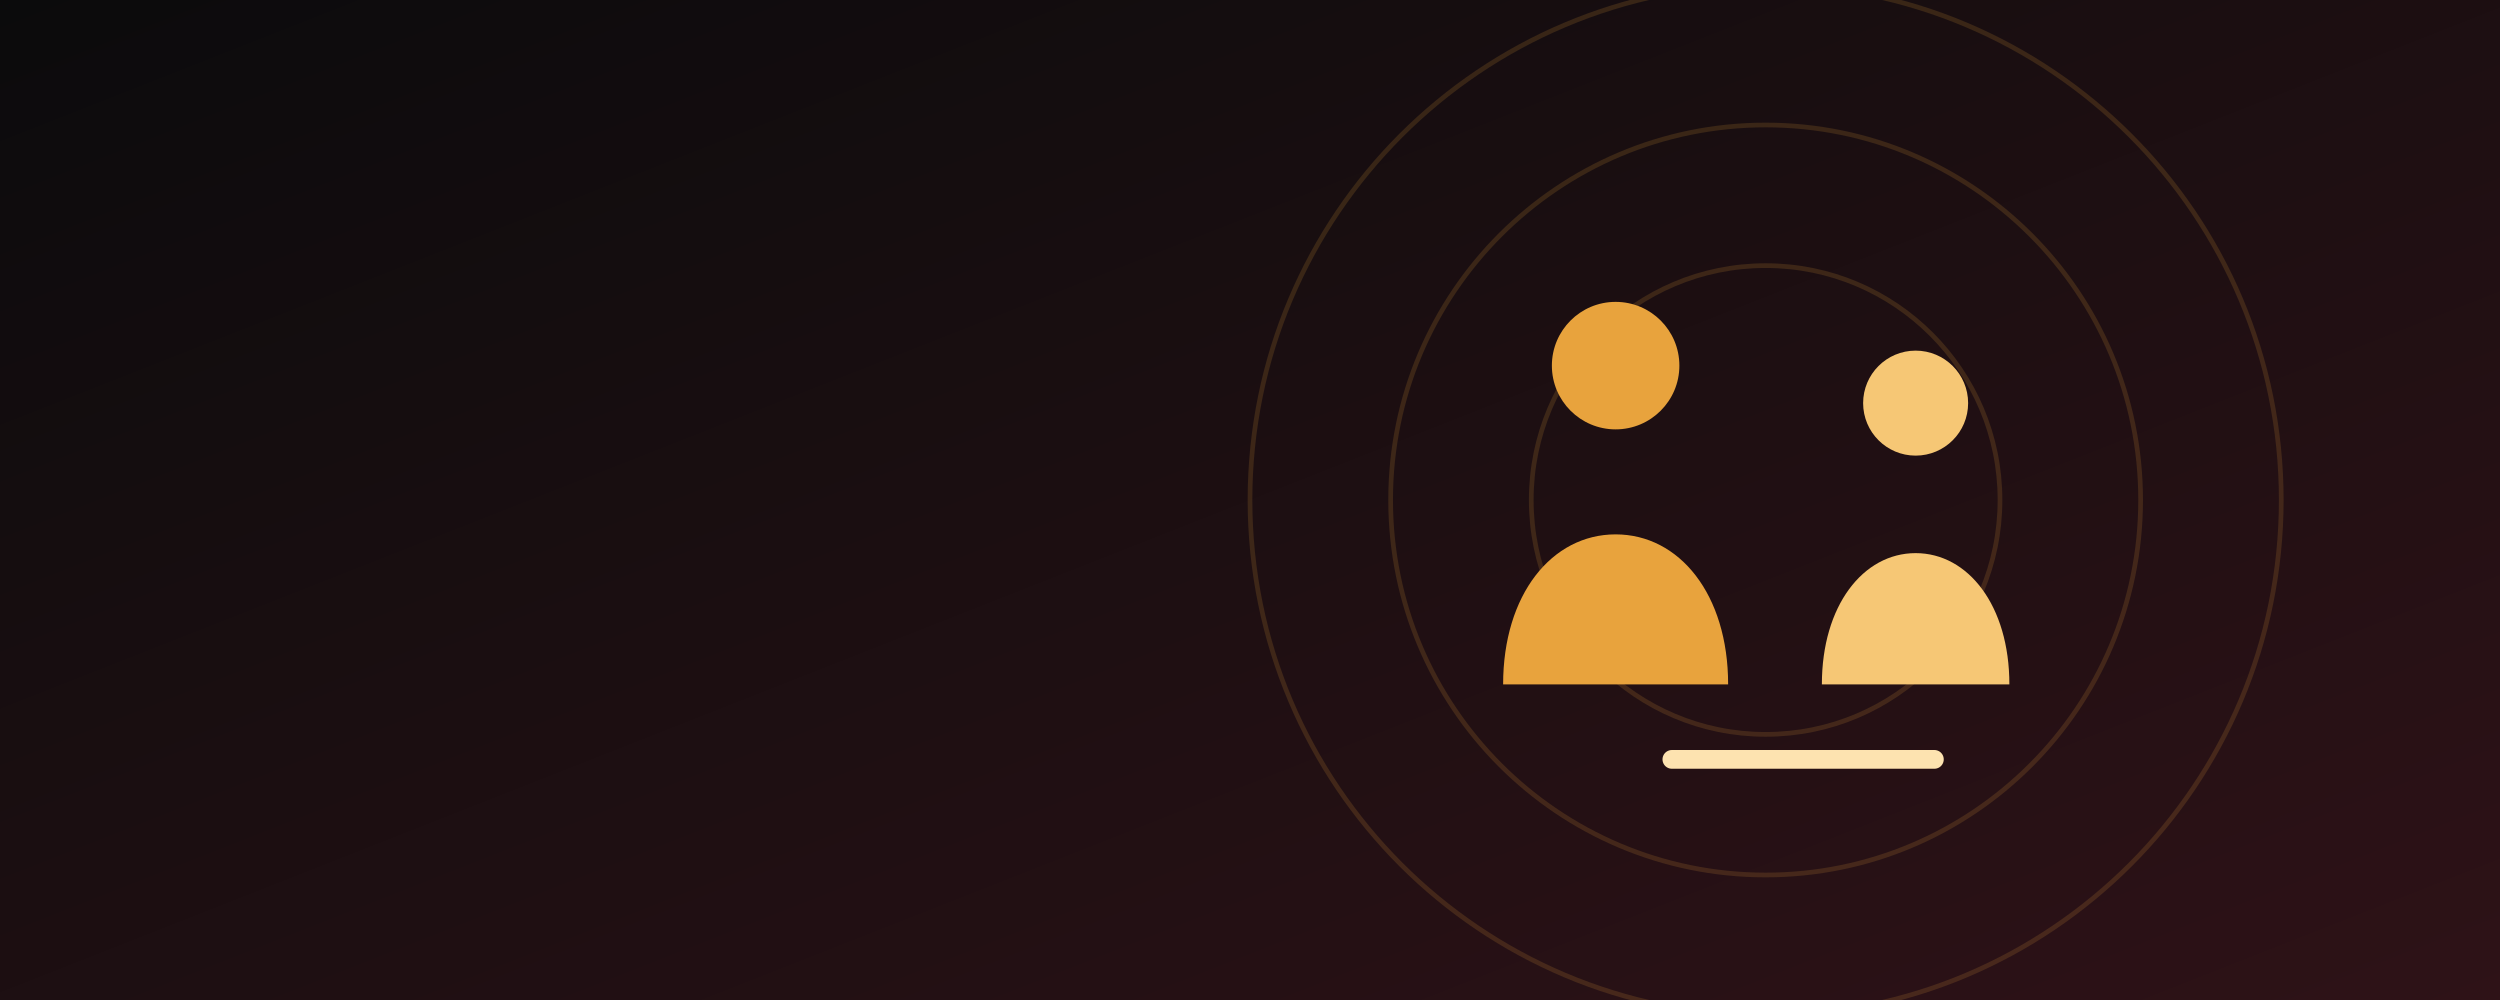
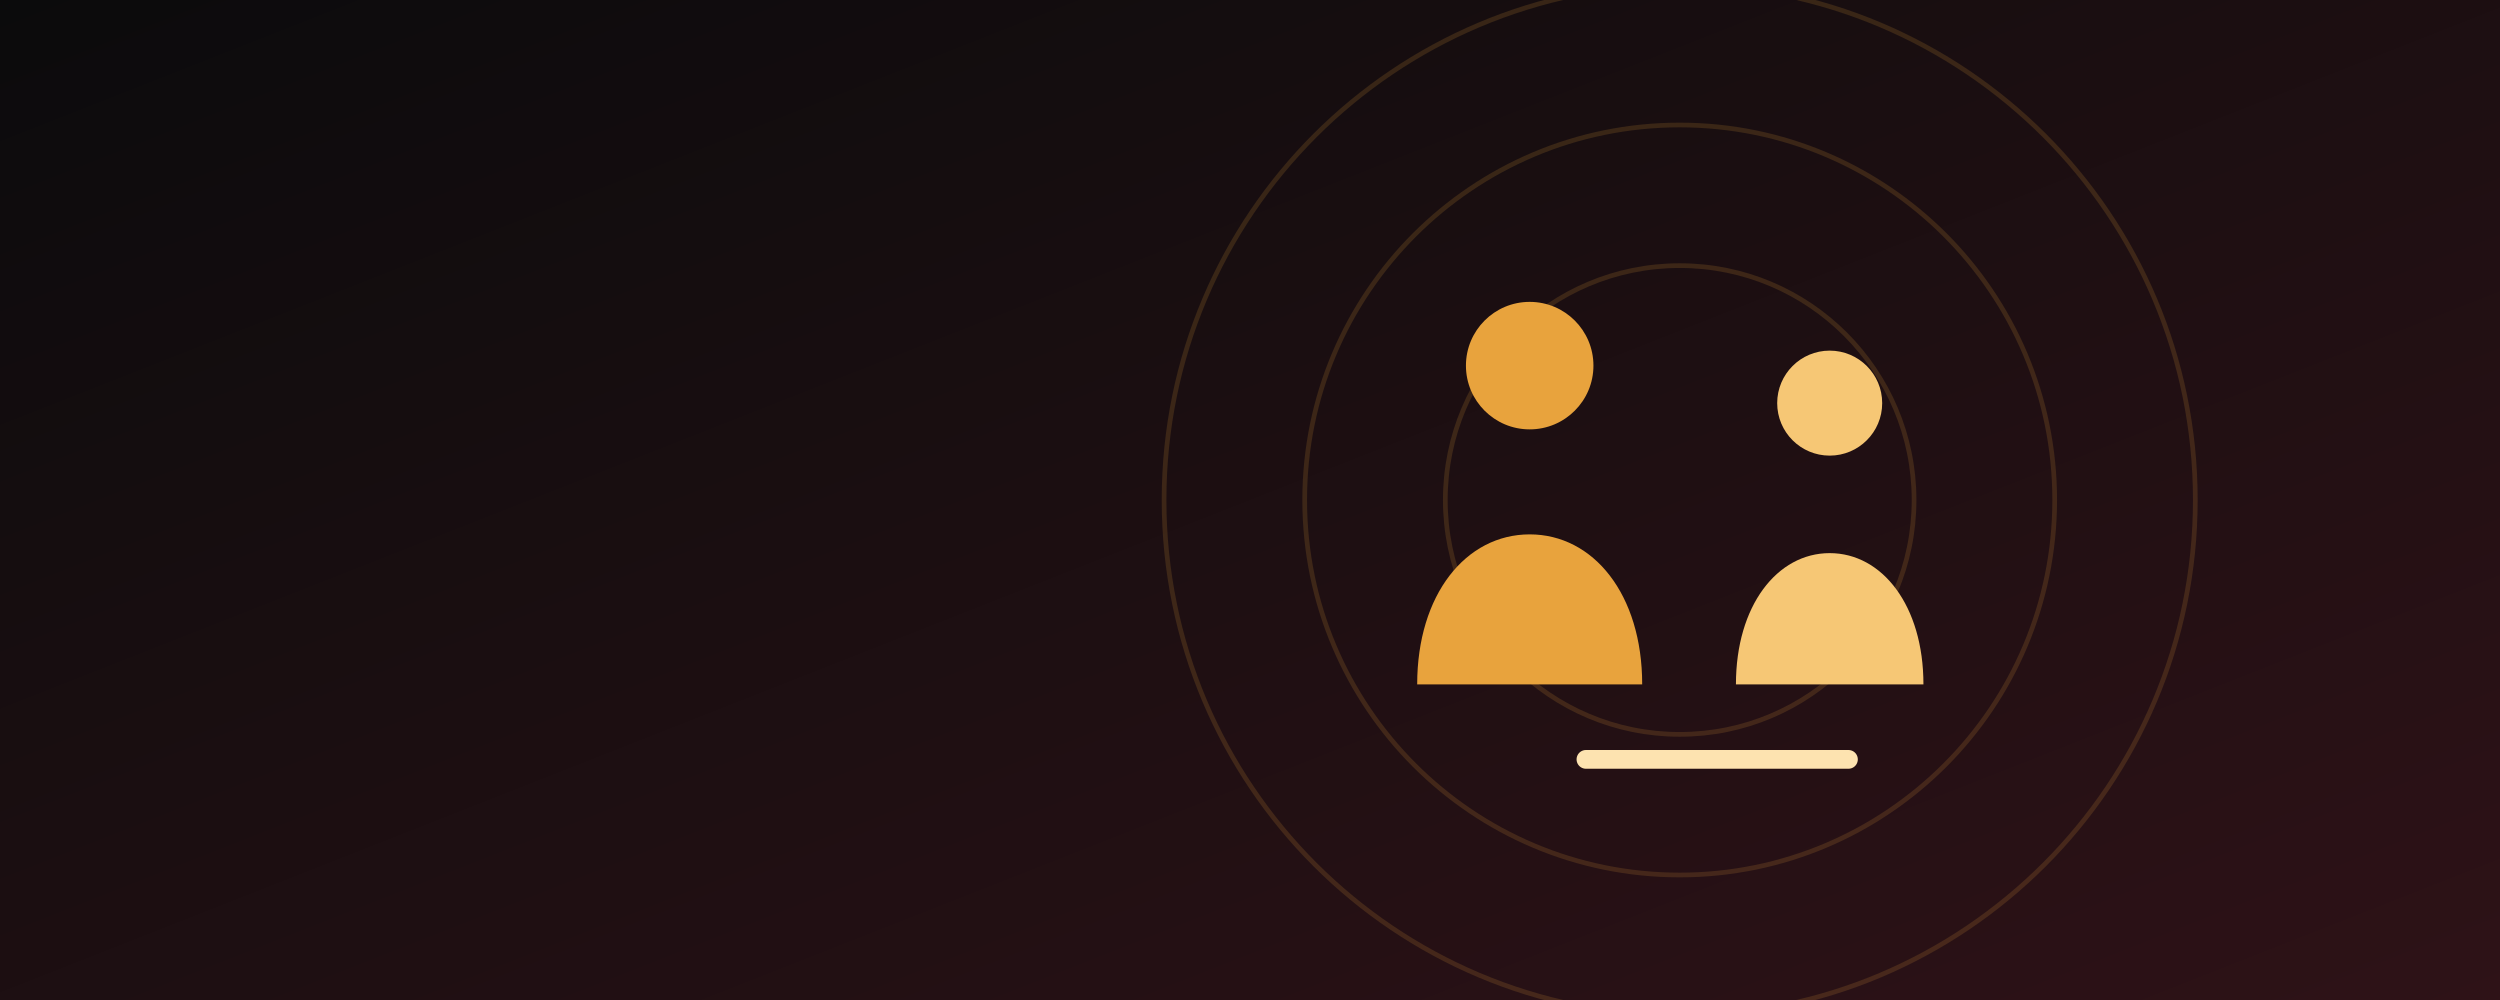
<svg xmlns="http://www.w3.org/2000/svg" viewBox="0 0 1600 640" preserveAspectRatio="xMidYMid slice" aria-hidden="true">
  <defs>
    <linearGradient id="g" x1="0" y1="0" x2="1" y2="1">
      <stop offset="0" stop-color="#0b0b0c" />
      <stop offset="1" stop-color="#2e1217" />
    </linearGradient>
  </defs>
  <rect width="1600" height="640" fill="url(#g)" />
  <g fill="none" stroke="#e8a33d" stroke-opacity=".16" stroke-width="3">
-     <circle cx="1130" cy="320" r="330" />
-     <circle cx="1130" cy="320" r="240" />
-     <circle cx="1130" cy="320" r="150" />
+     <circle cx="1075" cy="320" r="330" />
+     <circle cx="1075" cy="320" r="240" />
+     <circle cx="1075" cy="320" r="150" />
  </g>
-   <g transform="translate(770 90) scale(1.2)">
+   <g transform="translate(715 90) scale(1.2)">
    <circle cx="220" cy="120" r="34" fill="#e8a33d" />
    <path d="M160 290c0-48 26-80 60-80s60 32 60 80z" fill="#e8a33d" />
    <circle cx="380" cy="140" r="28" fill="#f6c775" />
    <path d="M330 290c0-42 22-70 50-70s50 28 50 70z" fill="#f6c775" />
    <path d="M250 330h140" stroke="#fde3b0" stroke-width="10" stroke-linecap="round" />
  </g>
</svg>
